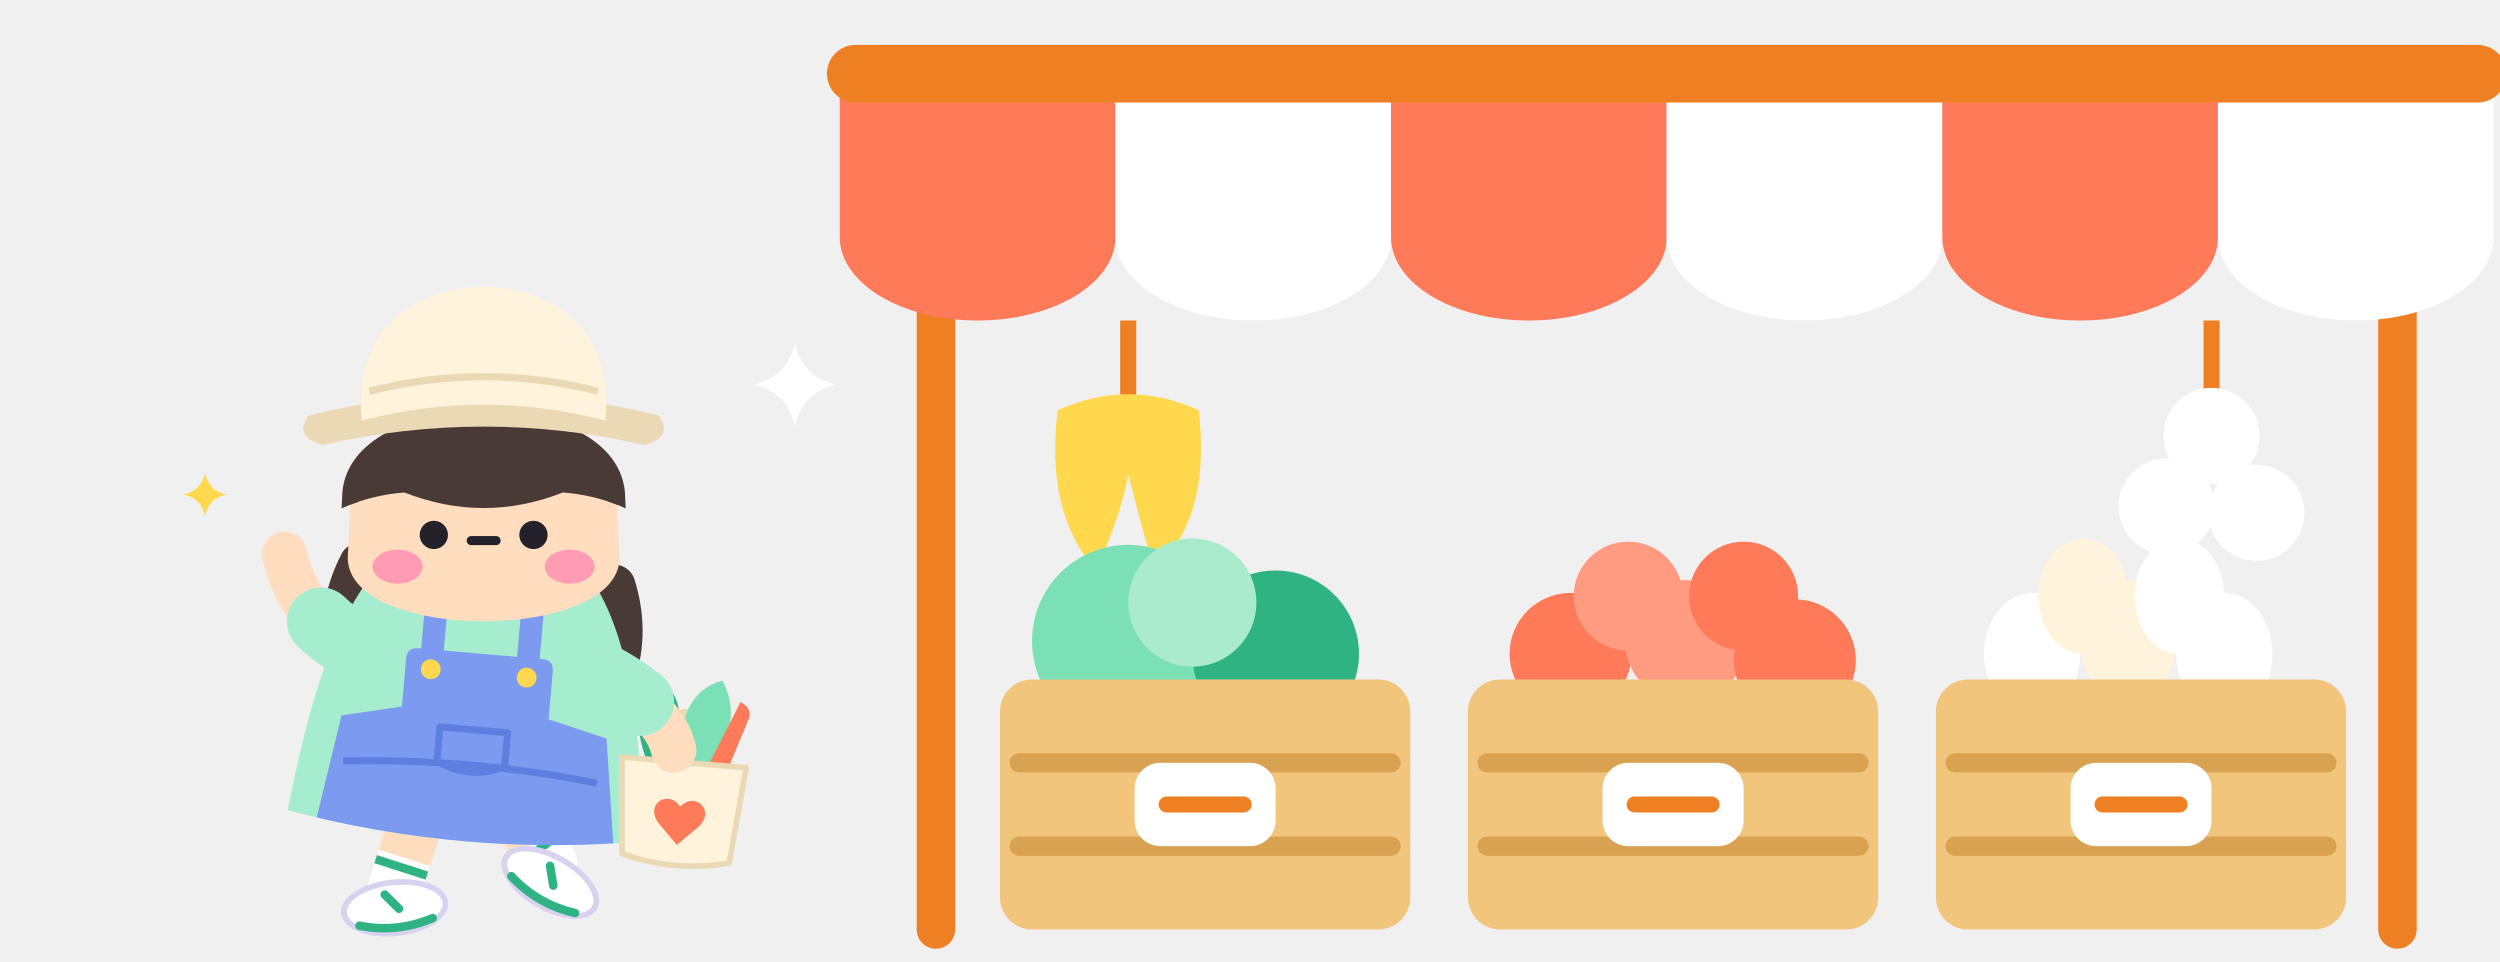
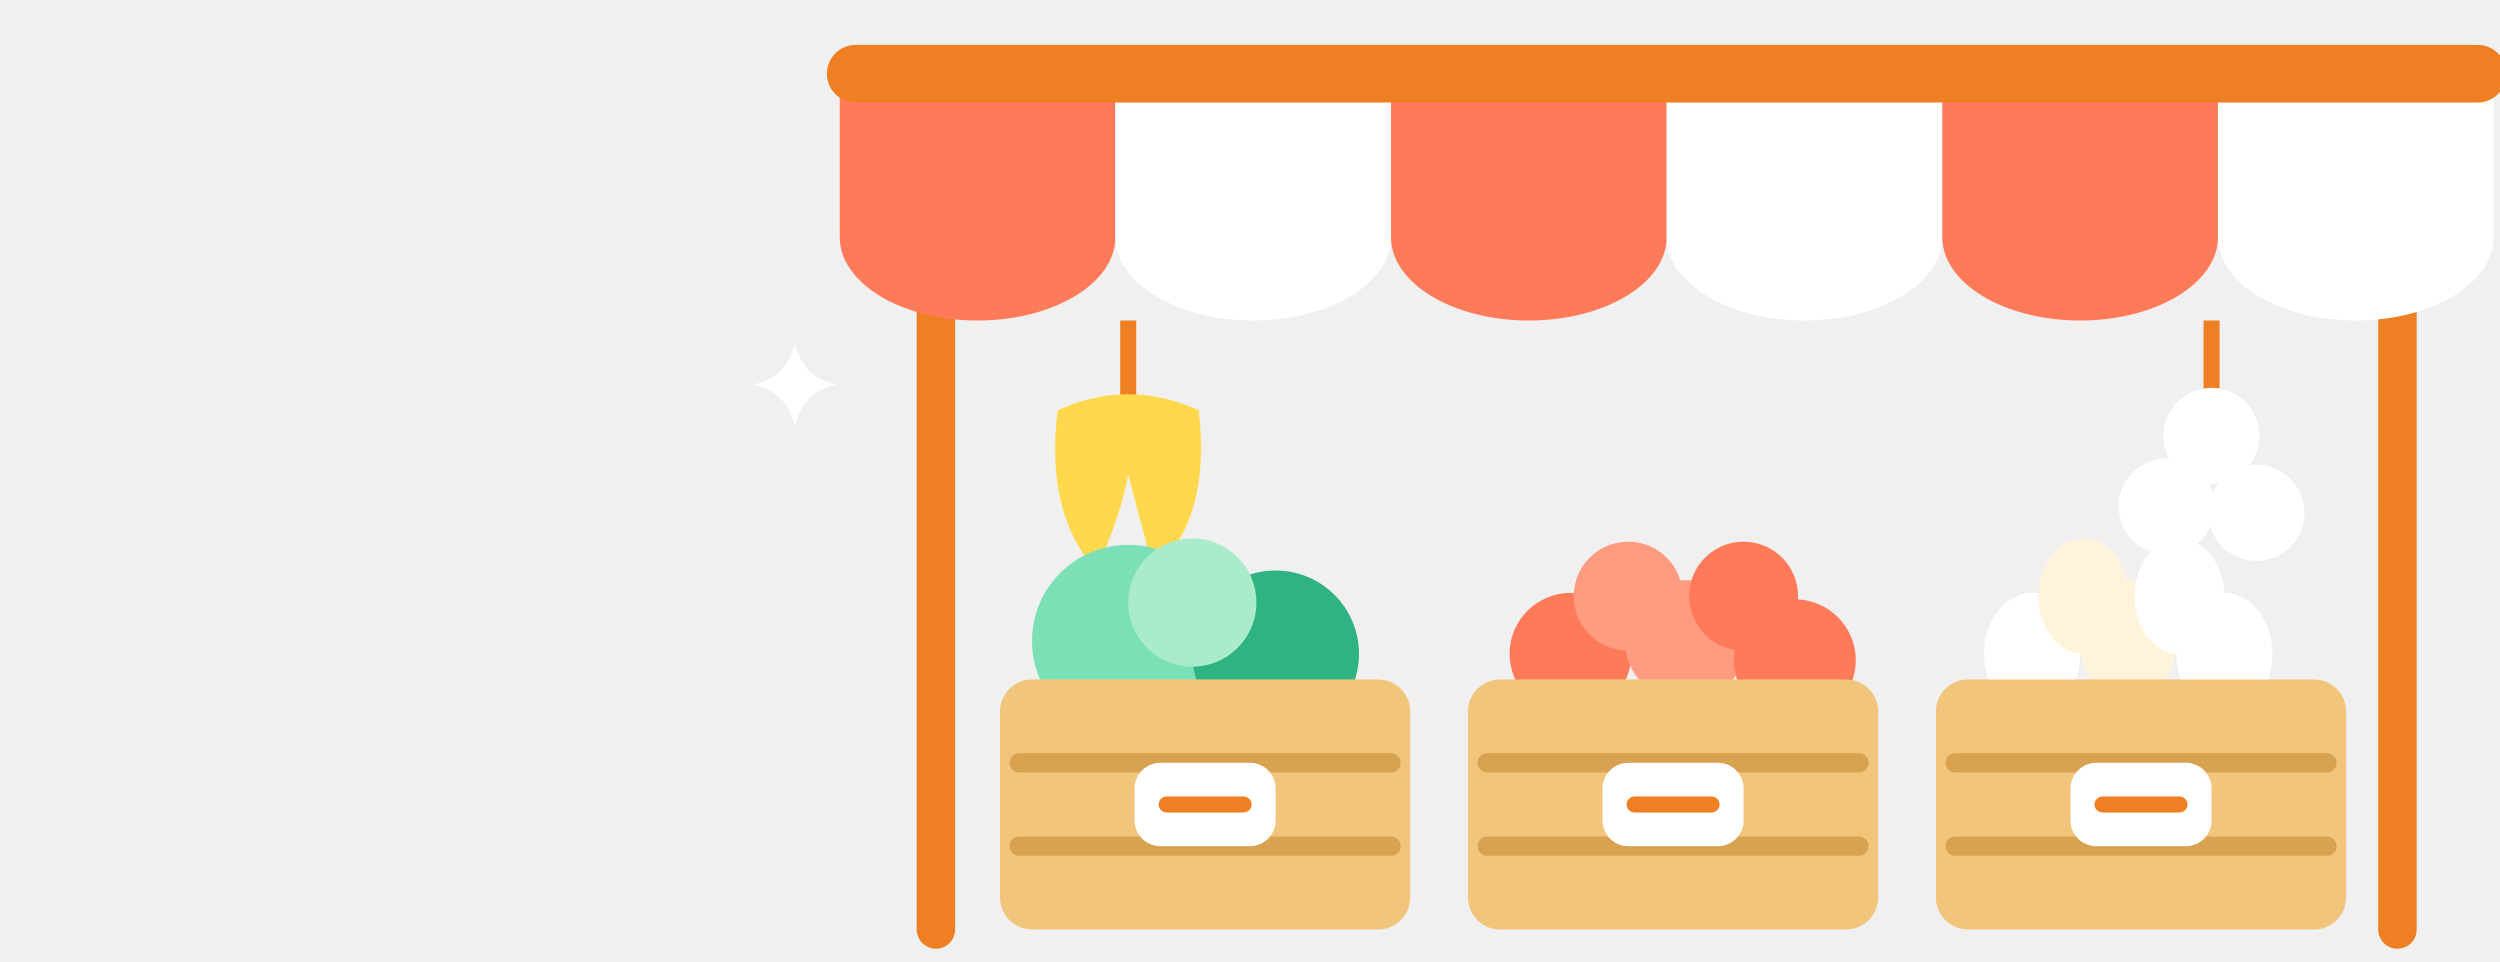
<svg xmlns="http://www.w3.org/2000/svg" viewBox="0 0 780 300" width="780" height="300">
  <path d="M292 60 v230 M748 60 v230" stroke="#EE7F22" stroke-width="12" stroke-linecap="round" />
  <path d="M262 22 h86 v52 a43 26 0 0 1 -86 0 z" fill="#FF7A59" />
  <path d="M348 22 h86 v52 a43 26 0 0 1 -86 0 z" fill="#FFFFFF" />
  <path d="M434 22 h86 v52 a43 26 0 0 1 -86 0 z" fill="#FF7A59" />
  <path d="M520 22 h86 v52 a43 26 0 0 1 -86 0 z" fill="#FFFFFF" />
  <path d="M606 22 h86 v52 a43 26 0 0 1 -86 0 z" fill="#FF7A59" />
  <path d="M692 22 h86 v52 a43 26 0 0 1 -86 0 z" fill="#FFFFFF" />
  <rect x="258" y="14" width="524" height="18" rx="9" fill="#EE7F22" />
  <path d="M352 100 v26" stroke="#EE7F22" stroke-width="5" />
  <path d="M330 128 q22 -10 44 0 q4 34 -14 50 q-6 -22 -8 -30 q-2 12 -10 30 q-16 -18 -12 -50 z" fill="#FFD84D" />
  <path d="M690 100 v22" stroke="#EE7F22" stroke-width="5" />
  <circle cx="690" cy="136" r="15" fill="#FFFFFF" />
  <circle cx="676" cy="158" r="15" fill="#FFFFFF" />
  <circle cx="704" cy="160" r="15" fill="#FFFFFF" />
  <circle cx="352" cy="200" r="30" fill="#7BE0B5" />
  <circle cx="398" cy="204" r="26" fill="#2FB383" />
  <circle cx="372" cy="188" r="20" fill="#A9EBCB" />
  <rect x="312" y="212" width="128" height="78" rx="10" fill="#F2C57C" />
  <path d="M318 238 h116 M318 264 h116" stroke="#D9A250" stroke-width="6" stroke-linecap="round" />
  <circle cx="490" cy="204" r="19" fill="#FF7A59" />
  <circle cx="526" cy="200" r="19" fill="#FF9B80" />
  <circle cx="560" cy="206" r="19" fill="#FF7A59" />
  <circle cx="508" cy="186" r="17" fill="#FF9B80" />
  <circle cx="544" cy="186" r="17" fill="#FF7A59" />
  <rect x="458" y="212" width="128" height="78" rx="10" fill="#F2C57C" />
  <path d="M464 238 h116 M464 264 h116" stroke="#D9A250" stroke-width="6" stroke-linecap="round" />
  <ellipse cx="634" cy="204" rx="15" ry="19" fill="#FFFFFF" />
  <ellipse cx="664" cy="200" rx="15" ry="19" fill="#FFF3DC" />
  <ellipse cx="694" cy="204" rx="15" ry="19" fill="#FFFFFF" />
  <ellipse cx="650" cy="186" rx="14" ry="18" fill="#FFF3DC" />
  <ellipse cx="680" cy="186" rx="14" ry="18" fill="#FFFFFF" />
  <rect x="604" y="212" width="128" height="78" rx="10" fill="#F2C57C" />
  <path d="M610 238 h116 M610 264 h116" stroke="#D9A250" stroke-width="6" stroke-linecap="round" />
  <rect x="354" y="238" width="44" height="26" rx="8" fill="#FFFFFF" />
  <path d="M364 251 h24" stroke="#EE7F22" stroke-width="5" stroke-linecap="round" />
  <rect x="500" y="238" width="44" height="26" rx="8" fill="#FFFFFF" />
  <path d="M510 251 h24" stroke="#EE7F22" stroke-width="5" stroke-linecap="round" />
  <rect x="646" y="238" width="44" height="26" rx="8" fill="#FFFFFF" />
  <path d="M656 251 h24" stroke="#EE7F22" stroke-width="5" stroke-linecap="round" />
-   <g transform="translate(30 70) scale(0.48)">
-     <g transform="translate(240 470) scale(0.92) translate(-240 -470)">
-       <g>
-         <path d="M208 372 L190 428" stroke="#FFDDBE" stroke-width="38" stroke-linecap="round" />
-         <path d="M196.84 406.72 L190 428" stroke="#FFFFFF" stroke-width="38" />
-         <circle cx="190" cy="428" r="19" fill="#FFFFFF" />
-         <path d="M212.769 419.254 L176.591 407.626" stroke="#2FB383" stroke-width="6" />
-         <g transform="rotate(-6 190 442)">
-           <ellipse cx="190" cy="442" rx="36" ry="18" fill="#FFFFFF" stroke="#D8D1F0" stroke-width="4" />
-           <path d="M164 452 q26 8 52 0" stroke="#2FB383" stroke-width="6" stroke-linecap="round" fill="none" />
-           <path d="M184 432 l9 11" stroke="#2FB383" stroke-width="6" stroke-linecap="round" />
-         </g>
-         <path d="M272 372 L300 410" stroke="#FFDDBE" stroke-width="38" stroke-linecap="round" />
-         <path d="M289.36 395.56 L300 410" stroke="#FFFFFF" stroke-width="38" />
-         <circle cx="300" cy="410" r="19" fill="#FFFFFF" />
-         <path d="M308.016 388.849 L277.424 411.391" stroke="#2FB383" stroke-width="6" />
-         <g transform="rotate(30 300 424)">
-           <ellipse cx="300" cy="424" rx="36" ry="18" fill="#FFFFFF" stroke="#D8D1F0" stroke-width="4" />
-           <path d="M274 434 q26 8 52 0" stroke="#2FB383" stroke-width="6" stroke-linecap="round" fill="none" />
-           <path d="M294 414 l9 11" stroke="#2FB383" stroke-width="6" stroke-linecap="round" />
-         </g>
-         <g transform="translate(0 0) rotate(5 240 384)">
-           <path d="M150 206 q-14 34 -4 68 q6 24 -6 44" stroke="#4A3A36" stroke-width="30" stroke-linecap="round" fill="none" />
-           <rect x="130" y="296" width="36" height="16" rx="8" fill="#FF7A59" />
-           <path d="M330 206 q14 34 4 68 q-6 24 6 44" stroke="#4A3A36" stroke-width="30" stroke-linecap="round" fill="none" />
-           <rect x="314" y="296" width="36" height="16" rx="8" fill="#FF7A59" />
-           <path d="M160 268 Q110.0 250.0 96 204" stroke="#FFDDBE" stroke-width="32" stroke-linecap="round" fill="none" />
-           <path d="M160 268 Q140.0 260.8 125.76 249.12" stroke="#A6ECCF" stroke-width="48" stroke-linecap="round" fill="none" />
-           <clipPath id="c6">
-             <path d="M164 206 C134 246 122 310 114 384 Q240 406 366 384 C358 310 346 246 316 206 Z" />
-           </clipPath>
-           <path d="M164 206 C134 246 122 310 114 384 Q240 406 366 384 C358 310 346 246 316 206 Z" fill="#A6ECCF" />
-           <g clip-path="url(#c6)">
-             <path d="M206 214 V270 M274 214 V270" stroke="#7C9BF0" stroke-width="16" stroke-linecap="round" />
-             <path d="M196 262 H284 Q292 262 292 270 V304 L334 314 L348 406 H132 L146 314 L188 304 V270 Q188 262 196 262 Z" fill="#7C9BF0" />
-             <circle cx="206" cy="276" r="7" fill="#FFD84D" />
-             <circle cx="274" cy="276" r="7" fill="#FFD84D" />
-             <path d="M216 316 H264 V340 Q240 352 216 340 Z" fill="none" stroke="#5E7FE0" stroke-width="5" stroke-linejoin="round" />
-             <path d="M150 346 Q240 336 330 346" stroke="#5E7FE0" stroke-width="5" fill="none" />
-           </g>
-           <g transform="rotate(-5 240 236)">
-             <path d="M146 152 C146 78 334 78 334 152 L336 194 C336 254 144 254 144 194 Z" fill="#FFDDBE" />
-             <clipPath id="htoey">
-               <path d="M100 40 H380 V190 C356 160 322 150 296 148 Q240 170 184 148 C158 150 124 160 100 190 Z" />
-             </clipPath>
-             <path d="M146 152 C146 78 334 78 334 152 L336 194 C336 254 144 254 144 194 Z" fill="#4A3A36" stroke="#4A3A36" stroke-width="12" stroke-linejoin="round" clip-path="url(#htoey)" />
-             <g transform="translate(240 92) scale(0.86) translate(-240 -130)">
-               <path d="M96 132 Q240 96 384 132 Q396 150 372 156 Q240 126 108 156 Q84 150 96 132 Z" fill="#EAD9B4" />
-               <path d="M140 136 C132 60 186 26 240 26 C294 26 348 60 340 136 Q240 110 140 136 Z" fill="#FFF3DC" />
-               <path d="M146 112 Q240 88 334 112" stroke="#EAD9B4" stroke-width="6" fill="none" />
-             </g>
-             <g transform="translate(240 178) scale(0.8) translate(-240 -262)">
-               <ellipse cx="164" cy="290" rx="22" ry="15" fill="#FF8FB1" opacity="0.85" />
-               <ellipse cx="316" cy="290" rx="22" ry="15" fill="#FF8FB1" opacity="0.85" />
-               <circle cx="196" cy="262" r="12.5" fill="#24212B" />
-               <circle cx="284" cy="262" r="12.5" fill="#24212B" />
-               <path d="M229 267 h22" stroke="#24212B" stroke-width="8" stroke-linecap="round" />
-             </g>
-           </g>
-           <path d="M366 322 q24 -60 48 0" stroke="#EAD9B4" stroke-width="8" fill="none" stroke-linecap="round" />
-           <path d="M364 328 q-20 -42 6 -58 q24 18 8 58 z" fill="#2FB383" />
-           <path d="M388 328 q-8 -50 24 -62 q18 28 -4 62 z" fill="#7BE0B5" />
-           <path d="M406 330 l20 -50 q10 4 6 14 l-12 38 z" fill="#FF7A59" />
-           <path d="M346 326 h88 l-6 68 q-38 10 -76 0 z" fill="#FFF3DC" stroke="#EAD9B4" stroke-width="4" stroke-linejoin="round" />
-           <path transform="translate(390 362) scale(0.75)" d="M0 -6 c-12 -16 -34 0 -19 17 l19 19 l19 -19 c15 -17 -7 -33 -19 -17 z" fill="#FF7A59" />
-           <path d="M320 268 Q373.0 289.0 382 318" stroke="#FFDDBE" stroke-width="32" stroke-linecap="round" fill="none" />
-           <path d="M320 268 Q341.2 276.4 355.36 286.08" stroke="#A6ECCF" stroke-width="48" stroke-linecap="round" fill="none" />
-         </g>
-       </g>
-       <path d="M56 135 q2.7 12.3 15 15 q-12.3 2.7 -15 15 q-2.7 -12.3 -15 -15 q12.3 -2.7 15 -15 z" fill="#FFD84D" />
-     </g>
-   </g>
  <path d="M248 107 q2.34 10.66 13 13 q-10.66 2.34 -13 13 q-2.34 -10.66 -13 -13 q10.66 -2.34 13 -13 z" fill="#FFFFFF" />
</svg>
